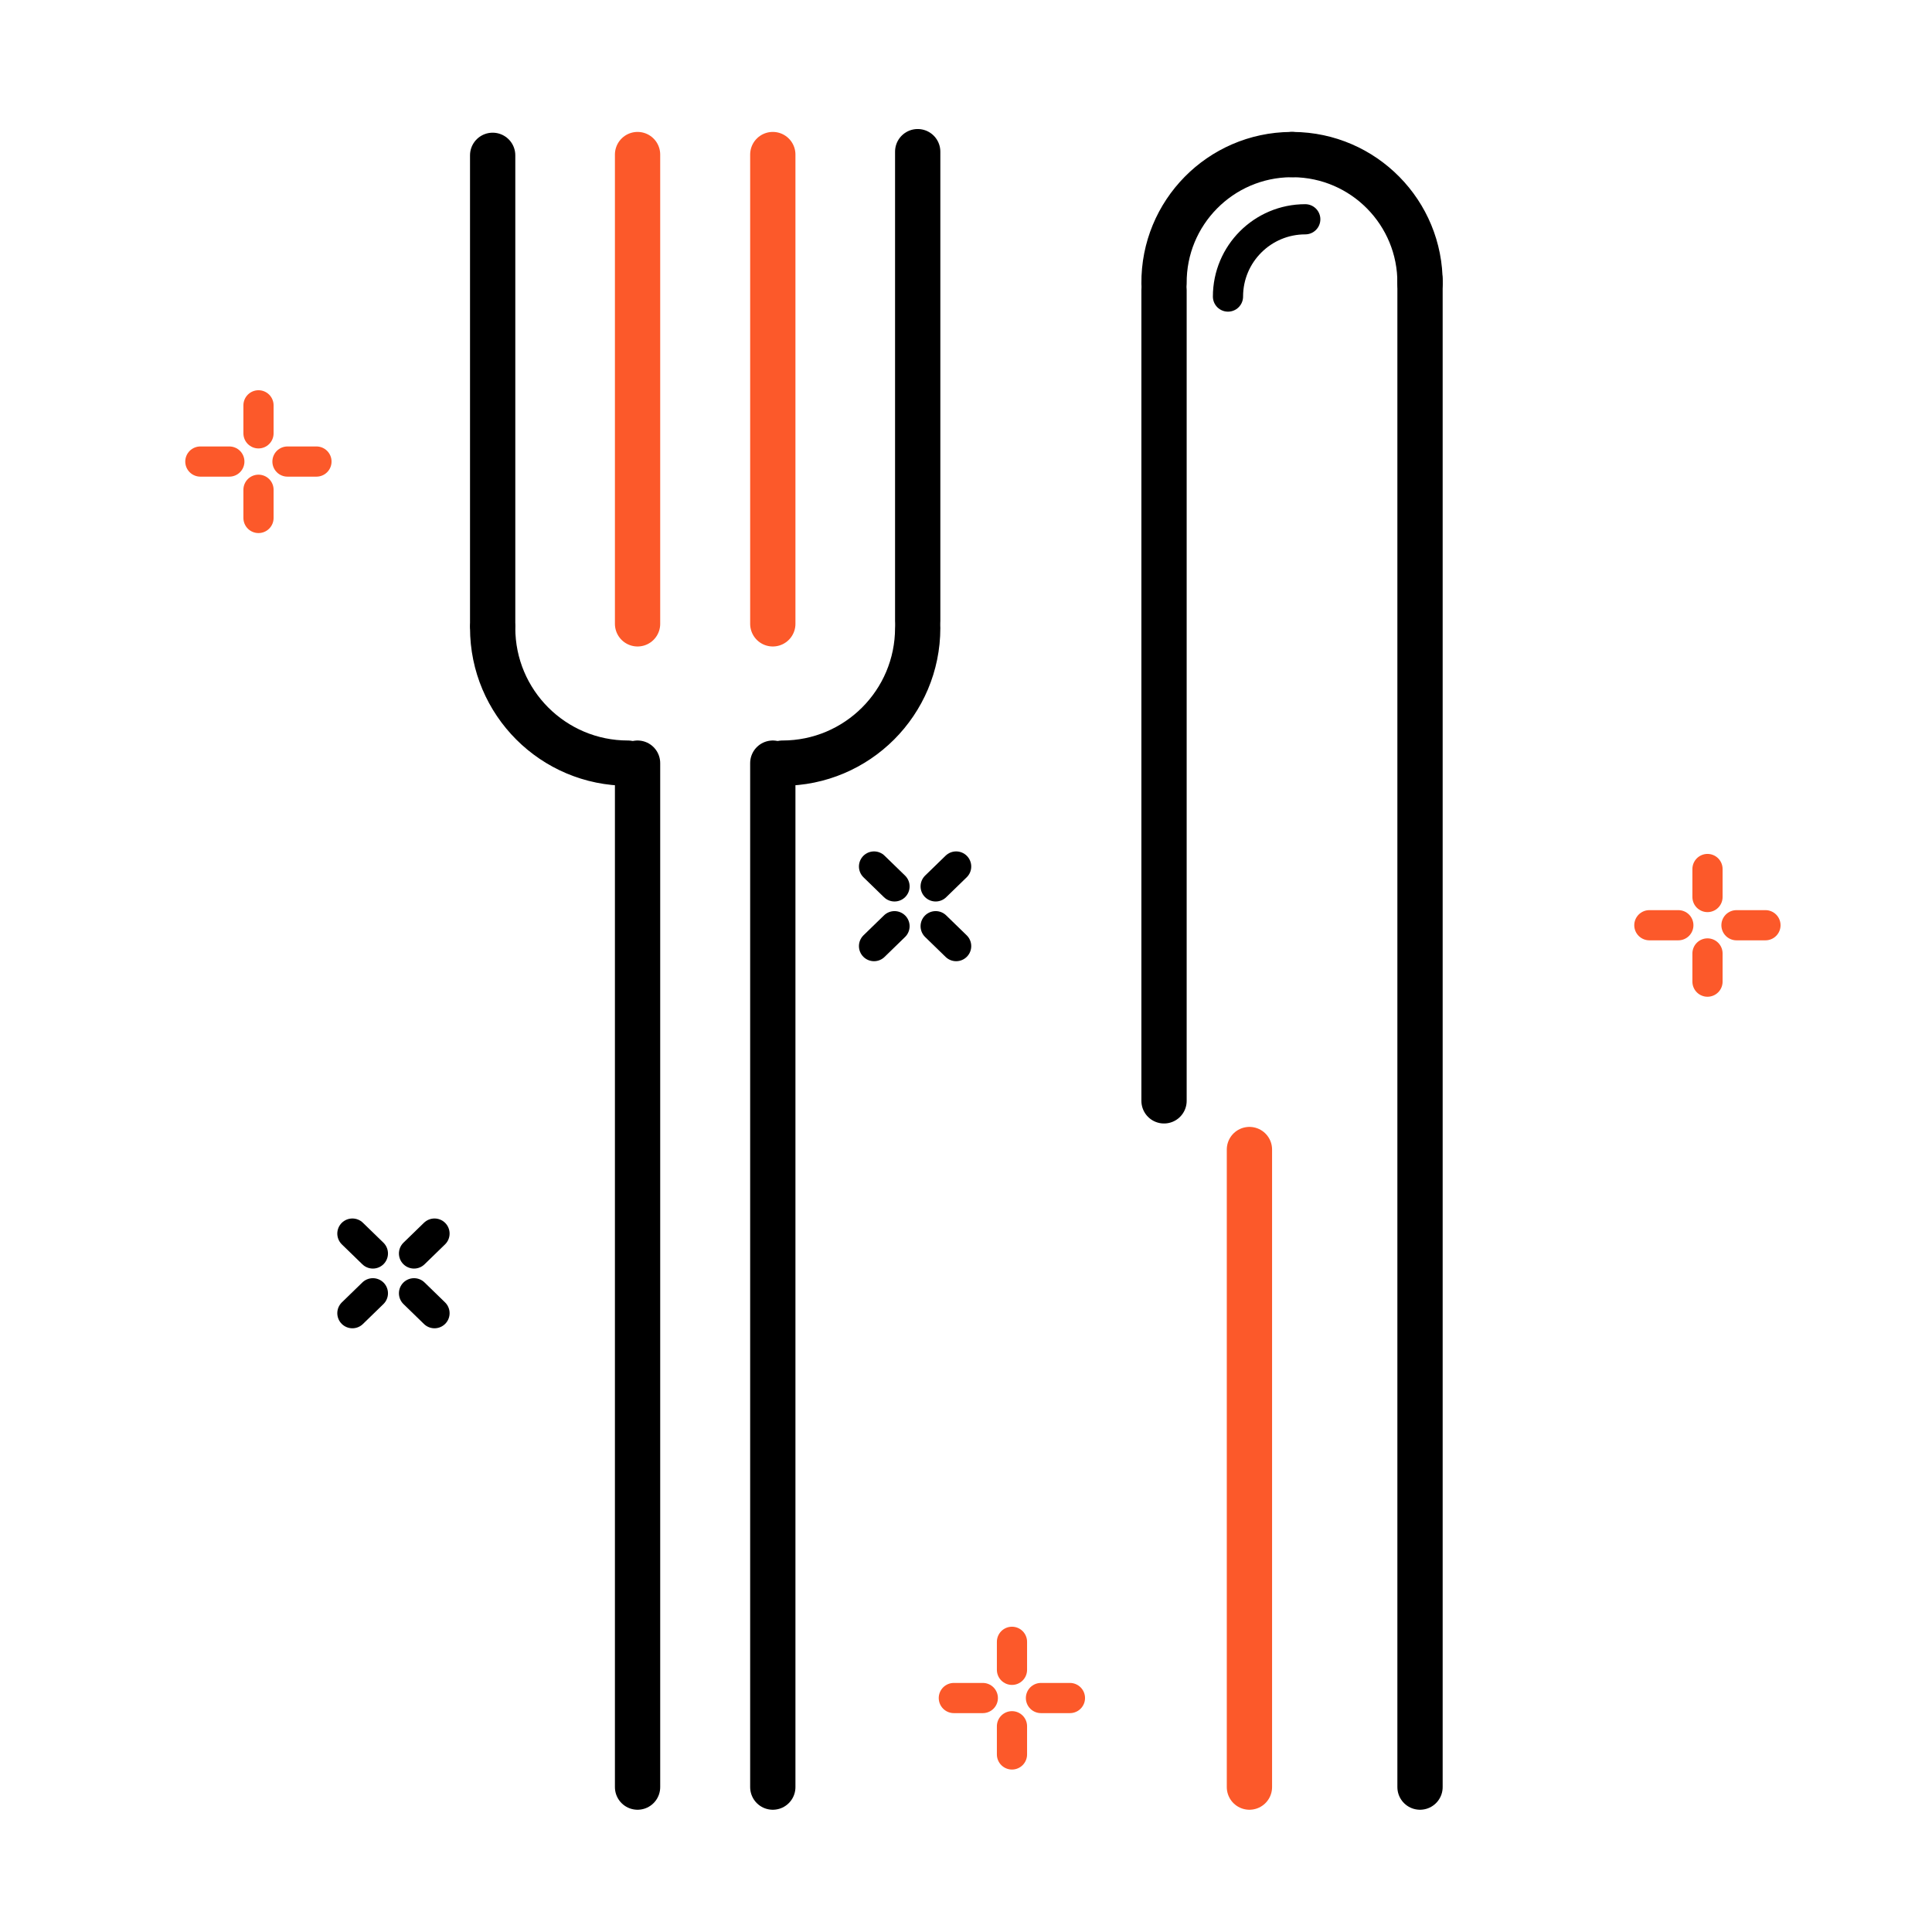
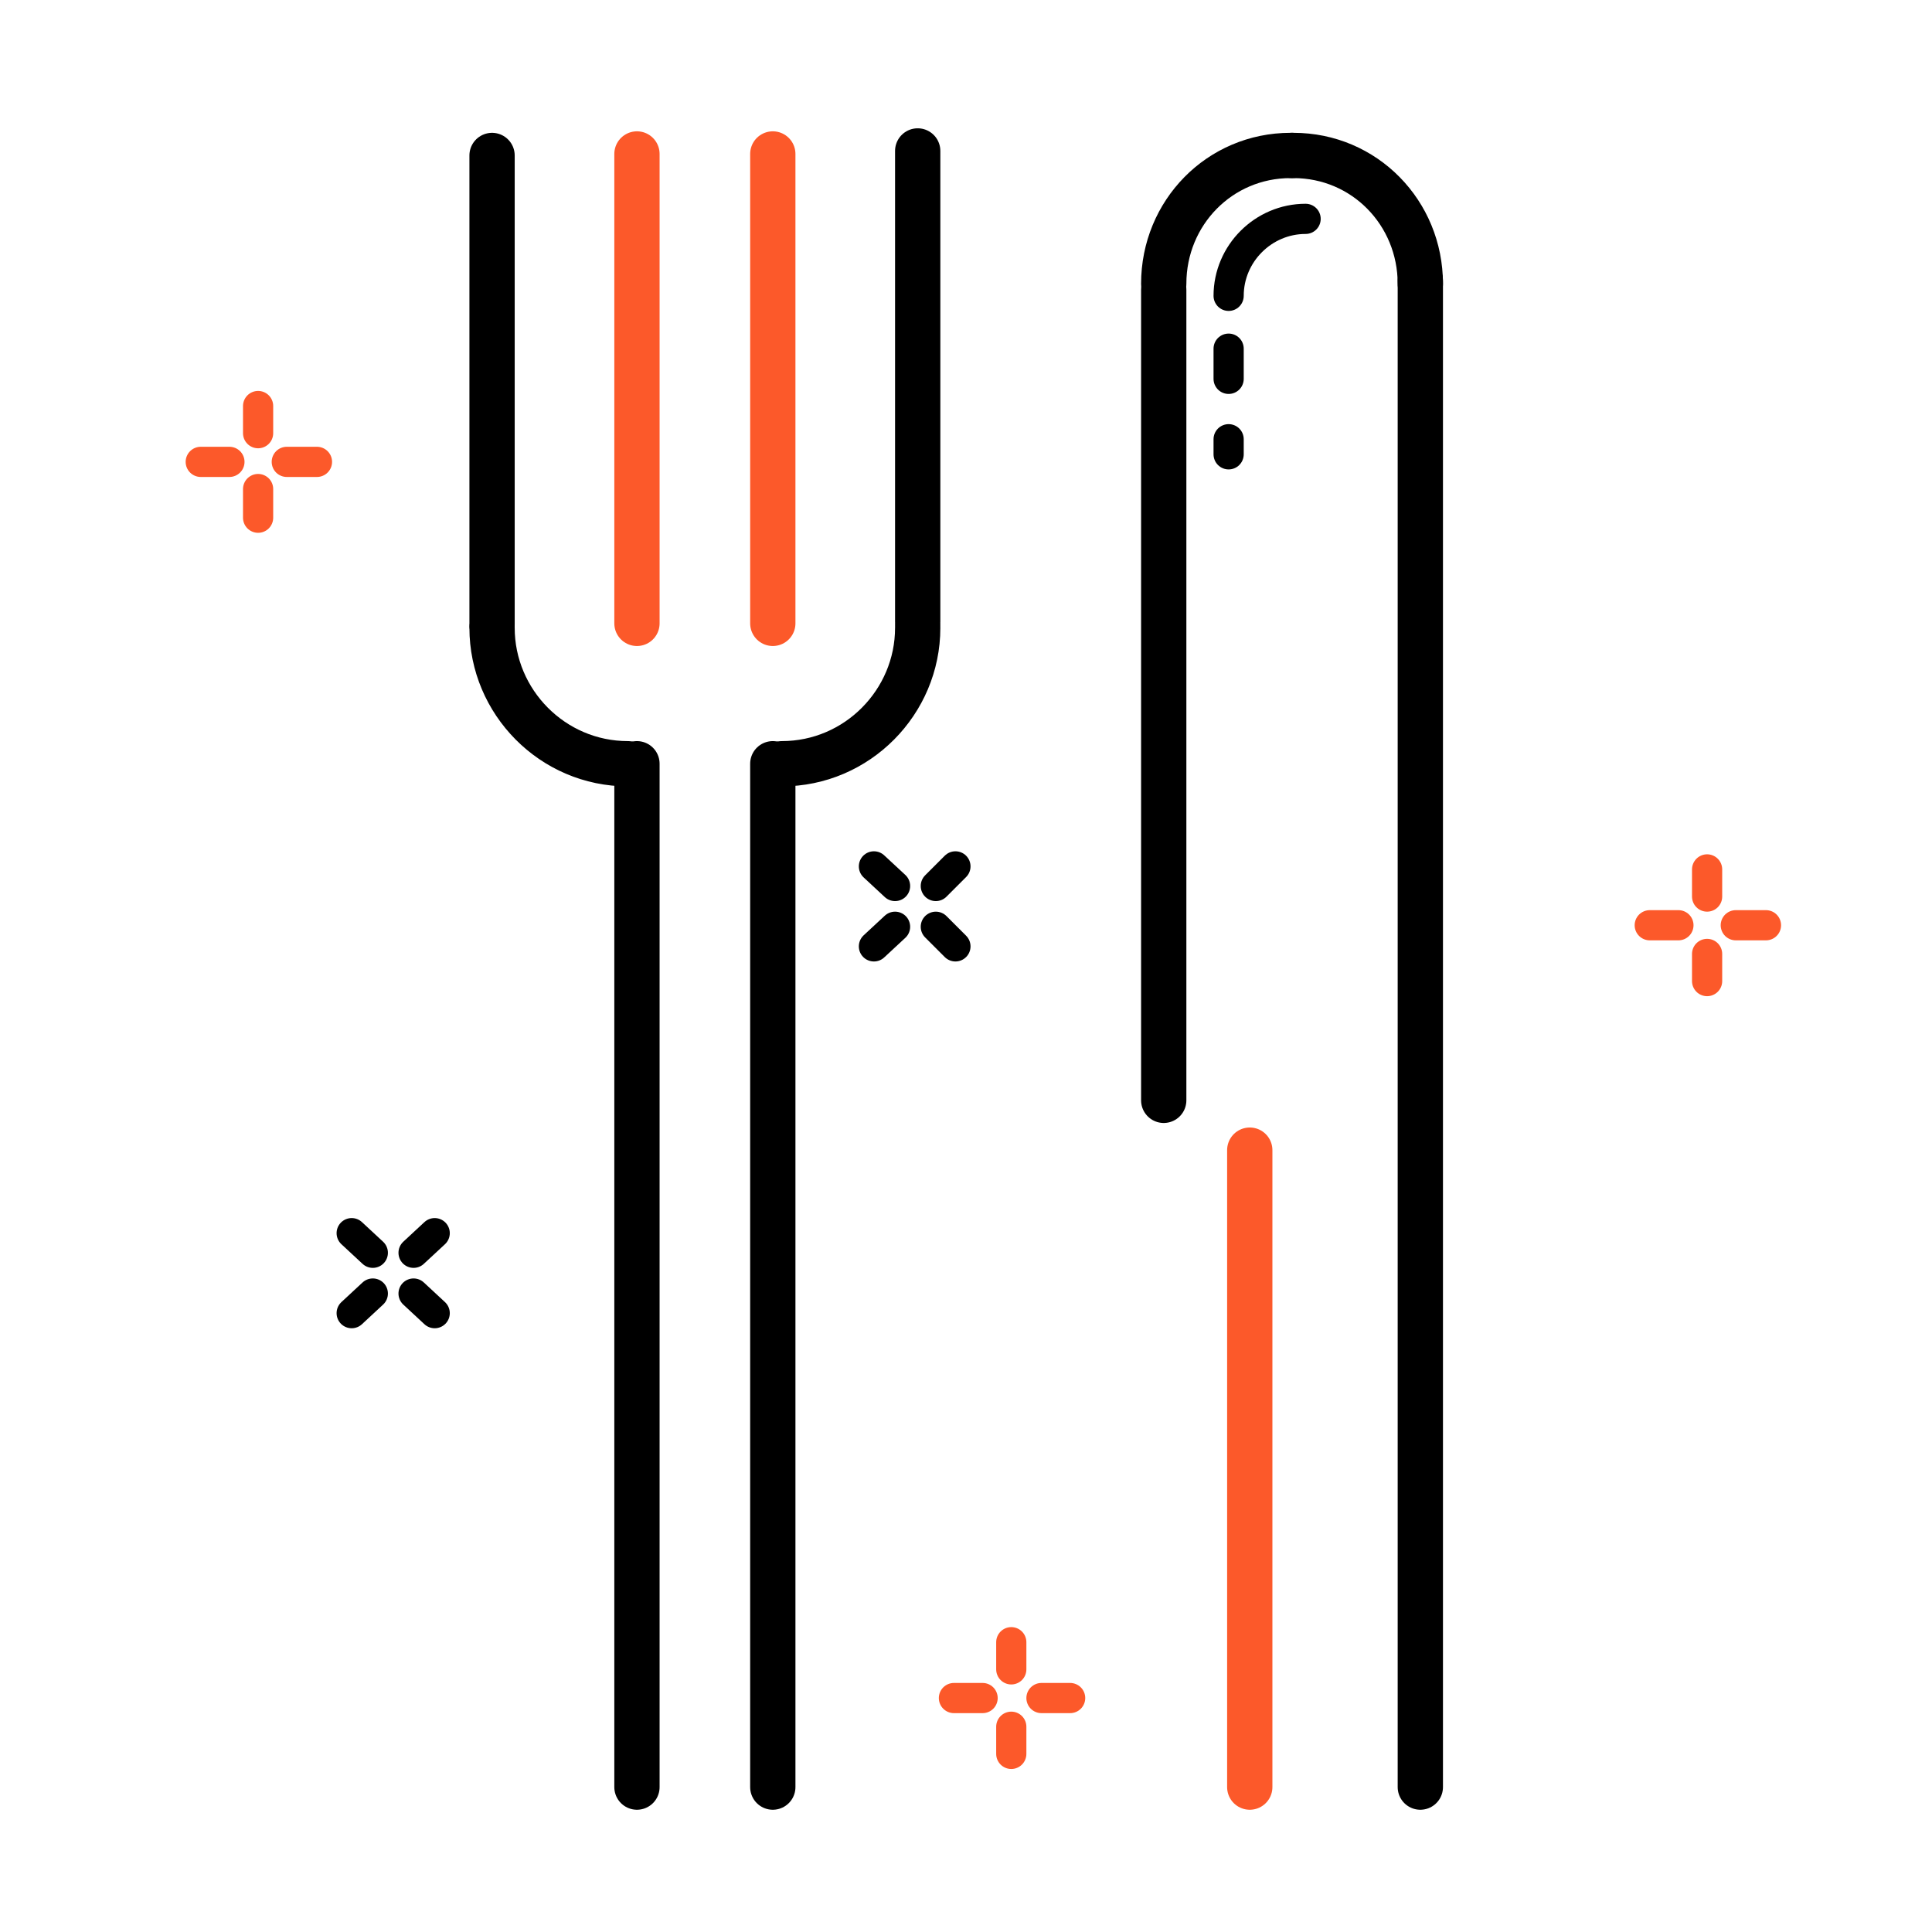
- <svg xmlns="http://www.w3.org/2000/svg" id="Слой_1" data-name="Слой 1" viewBox="0 0 128 128">
-   <defs>
-     <style>.cls-1,.cls-2,.cls-3,.cls-4,.cls-5,.cls-6,.cls-7{fill:none;}.cls-2,.cls-5,.cls-7{stroke:#000;}.cls-2,.cls-3,.cls-4,.cls-5,.cls-6,.cls-7{stroke-linecap:round;}.cls-2,.cls-3,.cls-6,.cls-7{stroke-miterlimit:10;}.cls-2,.cls-3,.cls-4,.cls-5{stroke-width:3px;}.cls-3,.cls-4,.cls-6{stroke:#fc592a;}.cls-4,.cls-5{stroke-linejoin:round;}.cls-6,.cls-7{stroke-width:2px;}</style>
-   </defs>
-   <rect class="cls-1" width="128" height="128" />
-   <line class="cls-2" x1="94.08" y1="118.4" x2="94.08" y2="18.56" />
-   <line class="cls-3" x1="82.778" y1="118.4" x2="82.778" y2="76.16" />
-   <line class="cls-2" x1="77.12" y1="72.934" x2="77.12" y2="19.226" />
-   <line class="cls-2" x1="51.2" y1="118.4" x2="51.2" y2="50.56" />
-   <line class="cls-4" x1="51.2" y1="41.331" x2="51.2" y2="10.24" />
-   <path class="cls-2" d="M77.12,18.778a8.474,8.474,0,0,1,8.409-8.537q.039-0.0.077-0" />
-   <path class="cls-2" d="M94.08,18.778a8.474,8.474,0,0,0-8.409-8.537Q85.639,10.24,85.606,10.24" />
-   <path class="cls-2" d="M60.8,41.6a8.96,8.96,0,0,1-8.96,8.96" />
-   <line class="cls-2" x1="42.24" y1="118.4" x2="42.24" y2="50.56" />
-   <path class="cls-2" d="M32.64,41.6a8.96,8.96,0,0,0,8.96,8.96" />
-   <line class="cls-5" x1="60.8" y1="41.152" x2="60.8" y2="10.048" />
-   <line class="cls-4" x1="42.24" y1="41.331" x2="42.24" y2="10.24" />
-   <line class="cls-5" x1="32.64" y1="41.382" x2="32.64" y2="10.291" />
-   <line class="cls-6" x1="17.126" y1="28.71" x2="17.126" y2="26.854" />
-   <line class="cls-6" x1="17.126" y1="34.317" x2="17.126" y2="32.448" />
-   <line class="cls-6" x1="20.966" y1="30.579" x2="19.046" y2="30.579" />
-   <line class="cls-6" x1="15.194" y1="30.579" x2="13.274" y2="30.579" />
-   <line class="cls-6" x1="113.126" y1="59.43" x2="113.126" y2="57.574" />
-   <line class="cls-6" x1="113.126" y1="65.037" x2="113.126" y2="63.168" />
-   <line class="cls-6" x1="116.966" y1="61.299" x2="115.046" y2="61.299" />
-   <line class="cls-6" x1="111.194" y1="61.299" x2="109.274" y2="61.299" />
-   <line class="cls-6" x1="67.046" y1="110.63" x2="67.046" y2="108.774" />
-   <line class="cls-6" x1="67.046" y1="116.237" x2="67.046" y2="114.368" />
-   <line class="cls-6" x1="70.886" y1="112.499" x2="68.966" y2="112.499" />
-   <line class="cls-6" x1="65.114" y1="112.499" x2="63.194" y2="112.499" />
-   <line class="cls-7" x1="27.43" y1="83.046" x2="28.787" y2="81.728" />
-   <line class="cls-7" x1="23.347" y1="87.002" x2="24.704" y2="85.683" />
-   <line class="cls-7" x1="28.787" y1="87.002" x2="27.43" y2="85.683" />
-   <line class="cls-7" x1="24.704" y1="83.046" x2="23.347" y2="81.728" />
-   <line class="cls-7" x1="61.99" y1="58.726" x2="63.347" y2="57.408" />
-   <line class="cls-7" x1="57.907" y1="62.682" x2="59.264" y2="61.363" />
-   <line class="cls-7" x1="63.347" y1="62.682" x2="61.99" y2="61.363" />
-   <line class="cls-7" x1="59.264" y1="58.726" x2="57.907" y2="57.408" />
-   <path class="cls-7" d="M81.357,19.648a5.12,5.12,0,0,1,5.12-5.12" />
+ <svg xmlns="http://www.w3.org/2000/svg" version="1.1" id="Слой_1" x="0px" y="0px" viewBox="0 0 128 128" style="enable-background:new 0 0 128 128;" xml:space="preserve">
+   <style type="text/css">
+ 	.st0{fill:none;}
+ 	.st1{fill:none;stroke:#000000;stroke-width:3;stroke-linecap:round;stroke-miterlimit:10;}
+ 	.st2{fill:none;stroke:#FC592A;stroke-width:3;stroke-linecap:round;stroke-miterlimit:10;}
+ 	.st3{fill:none;stroke:#FC592A;stroke-width:3;stroke-linecap:round;stroke-linejoin:round;}
+ 	.st4{fill:none;stroke:#000000;stroke-width:3;stroke-linecap:round;stroke-linejoin:round;}
+ 	.st5{fill:none;stroke:#FC592A;stroke-width:2;stroke-linecap:round;stroke-miterlimit:10;}
+ 	.st6{fill:none;stroke:#000000;stroke-width:2;stroke-linecap:round;stroke-miterlimit:10;}
+ </style>
+   <rect class="st0" width="128" height="128" />
+   <line class="st1" x1="94.1" y1="118.4" x2="94.1" y2="18.6" />
+   <line class="st2" x1="82.8" y1="118.4" x2="82.8" y2="76.2" />
+   <line class="st1" x1="77.1" y1="72.9" x2="77.1" y2="19.2" />
+   <line class="st1" x1="51.2" y1="118.4" x2="51.2" y2="50.6" />
+   <line class="st3" x1="51.2" y1="41.3" x2="51.2" y2="10.2" />
+   <path class="st1" d="M77.1,18.8c0-4.7,3.7-8.5,8.4-8.5l0,0c0,0,0.1,0,0.1,0" />
+   <path class="st1" d="M94.1,18.8c0-4.7-3.7-8.5-8.4-8.5c0,0,0,0,0,0c0,0,0,0-0.1,0" />
+   <path class="st1" d="M60.8,41.6c0,4.9-4,9-9,9" />
+   <line class="st1" x1="42.2" y1="118.4" x2="42.2" y2="50.6" />
+   <path class="st1" d="M32.6,41.6c0,4.9,4,9,9,9" />
+   <line class="st4" x1="60.8" y1="41.2" x2="60.8" y2="10" />
+   <line class="st3" x1="42.2" y1="41.3" x2="42.2" y2="10.2" />
+   <line class="st4" x1="32.6" y1="41.4" x2="32.6" y2="10.3" />
+   <line class="st5" x1="17.1" y1="28.7" x2="17.1" y2="26.9" />
+   <line class="st5" x1="17.1" y1="34.3" x2="17.1" y2="32.4" />
+   <line class="st5" x1="21" y1="30.6" x2="19" y2="30.6" />
+   <line class="st5" x1="15.2" y1="30.6" x2="13.3" y2="30.6" />
+   <line class="st5" x1="113.1" y1="59.4" x2="113.1" y2="57.6" />
+   <line class="st5" x1="113.1" y1="65" x2="113.1" y2="63.2" />
+   <line class="st5" x1="117" y1="61.3" x2="115" y2="61.3" />
+   <line class="st5" x1="111.2" y1="61.3" x2="109.3" y2="61.3" />
+   <line class="st5" x1="67" y1="110.6" x2="67" y2="108.8" />
+   <line class="st5" x1="67" y1="116.2" x2="67" y2="114.4" />
+   <line class="st5" x1="70.9" y1="112.5" x2="69" y2="112.5" />
+   <line class="st5" x1="65.1" y1="112.5" x2="63.2" y2="112.5" />
+   <line class="st6" x1="27.4" y1="83" x2="28.8" y2="81.7" />
+   <line class="st6" x1="23.3" y1="87" x2="24.7" y2="85.7" />
+   <line class="st6" x1="28.8" y1="87" x2="27.4" y2="85.7" />
+   <line class="st6" x1="24.7" y1="83" x2="23.3" y2="81.7" />
+   <line class="st6" x1="62" y1="58.7" x2="63.3" y2="57.4" />
+   <line class="st6" x1="57.9" y1="62.7" x2="59.3" y2="61.4" />
+   <line class="st6" x1="63.3" y1="62.7" x2="62" y2="61.4" />
+   <line class="st6" x1="59.3" y1="58.7" x2="57.9" y2="57.4" />
+   <path class="st6" d="M81.4,19.6c0-2.8,2.3-5.1,5.1-5.1l0,0" />
+   <line class="st6" x1="81.4" y1="23.1" x2="81.4" y2="25.1" />
+   <line class="st6" x1="81.4" y1="29.1" x2="81.4" y2="30.1" />
</svg>
